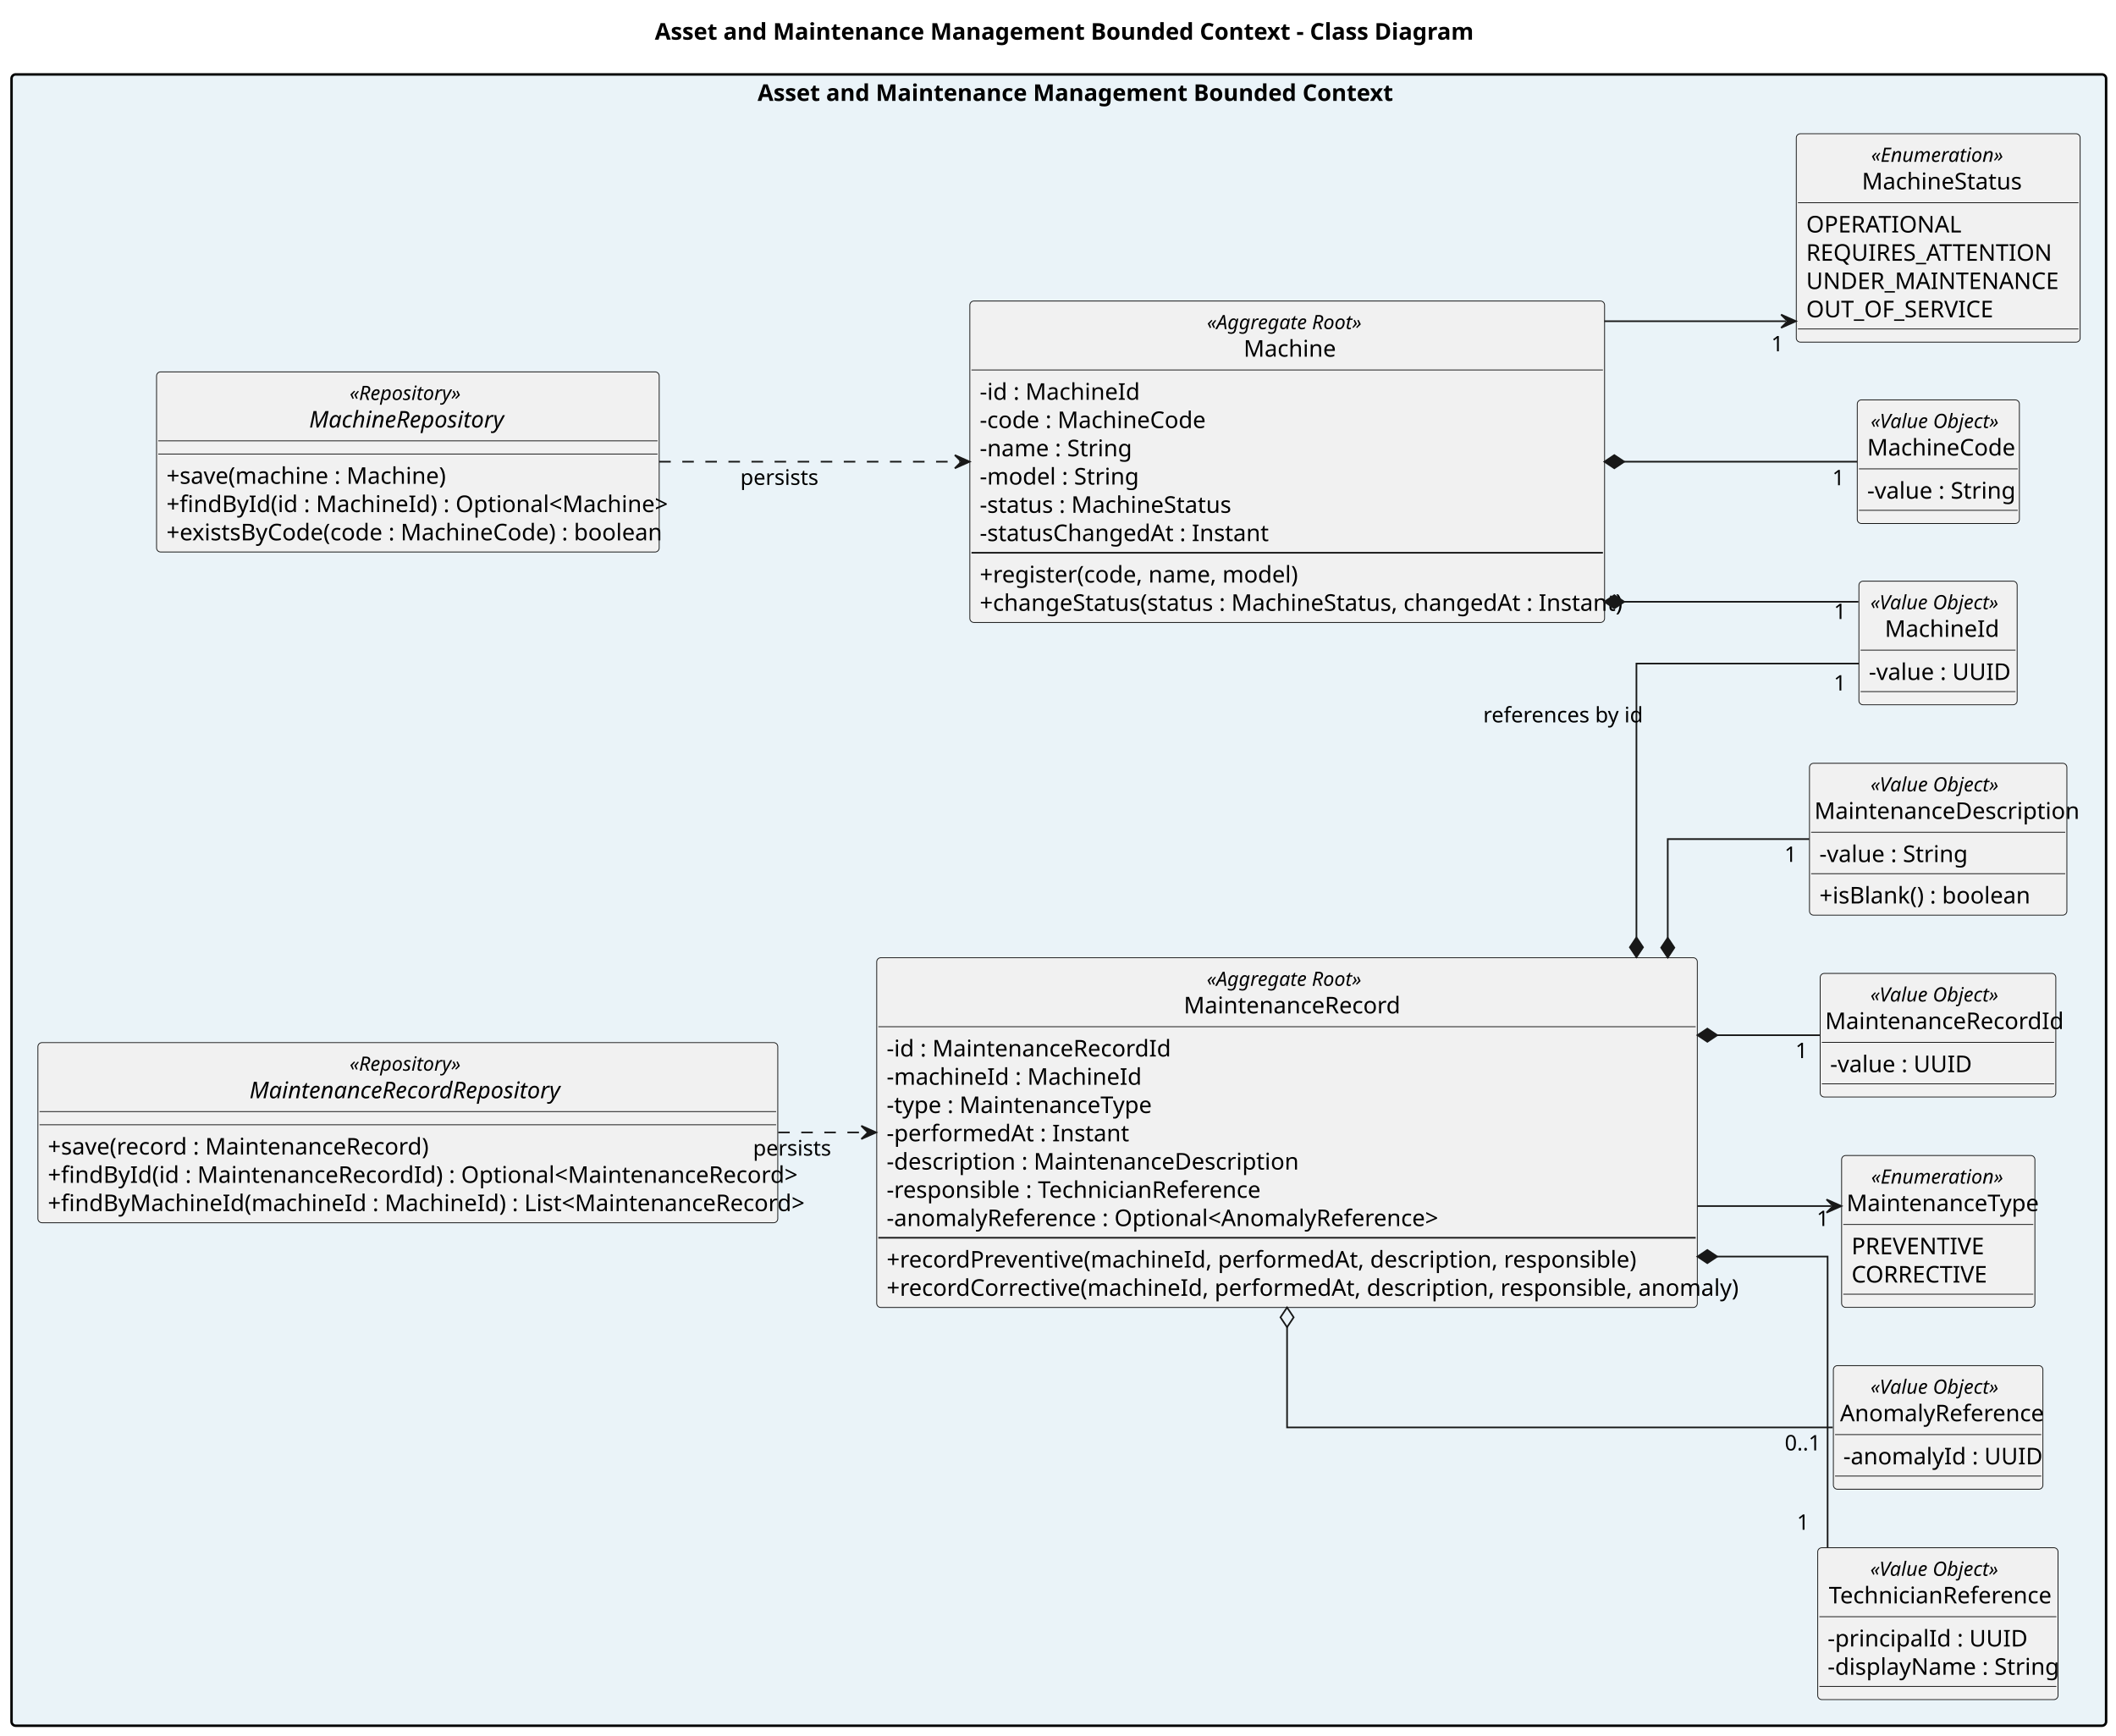
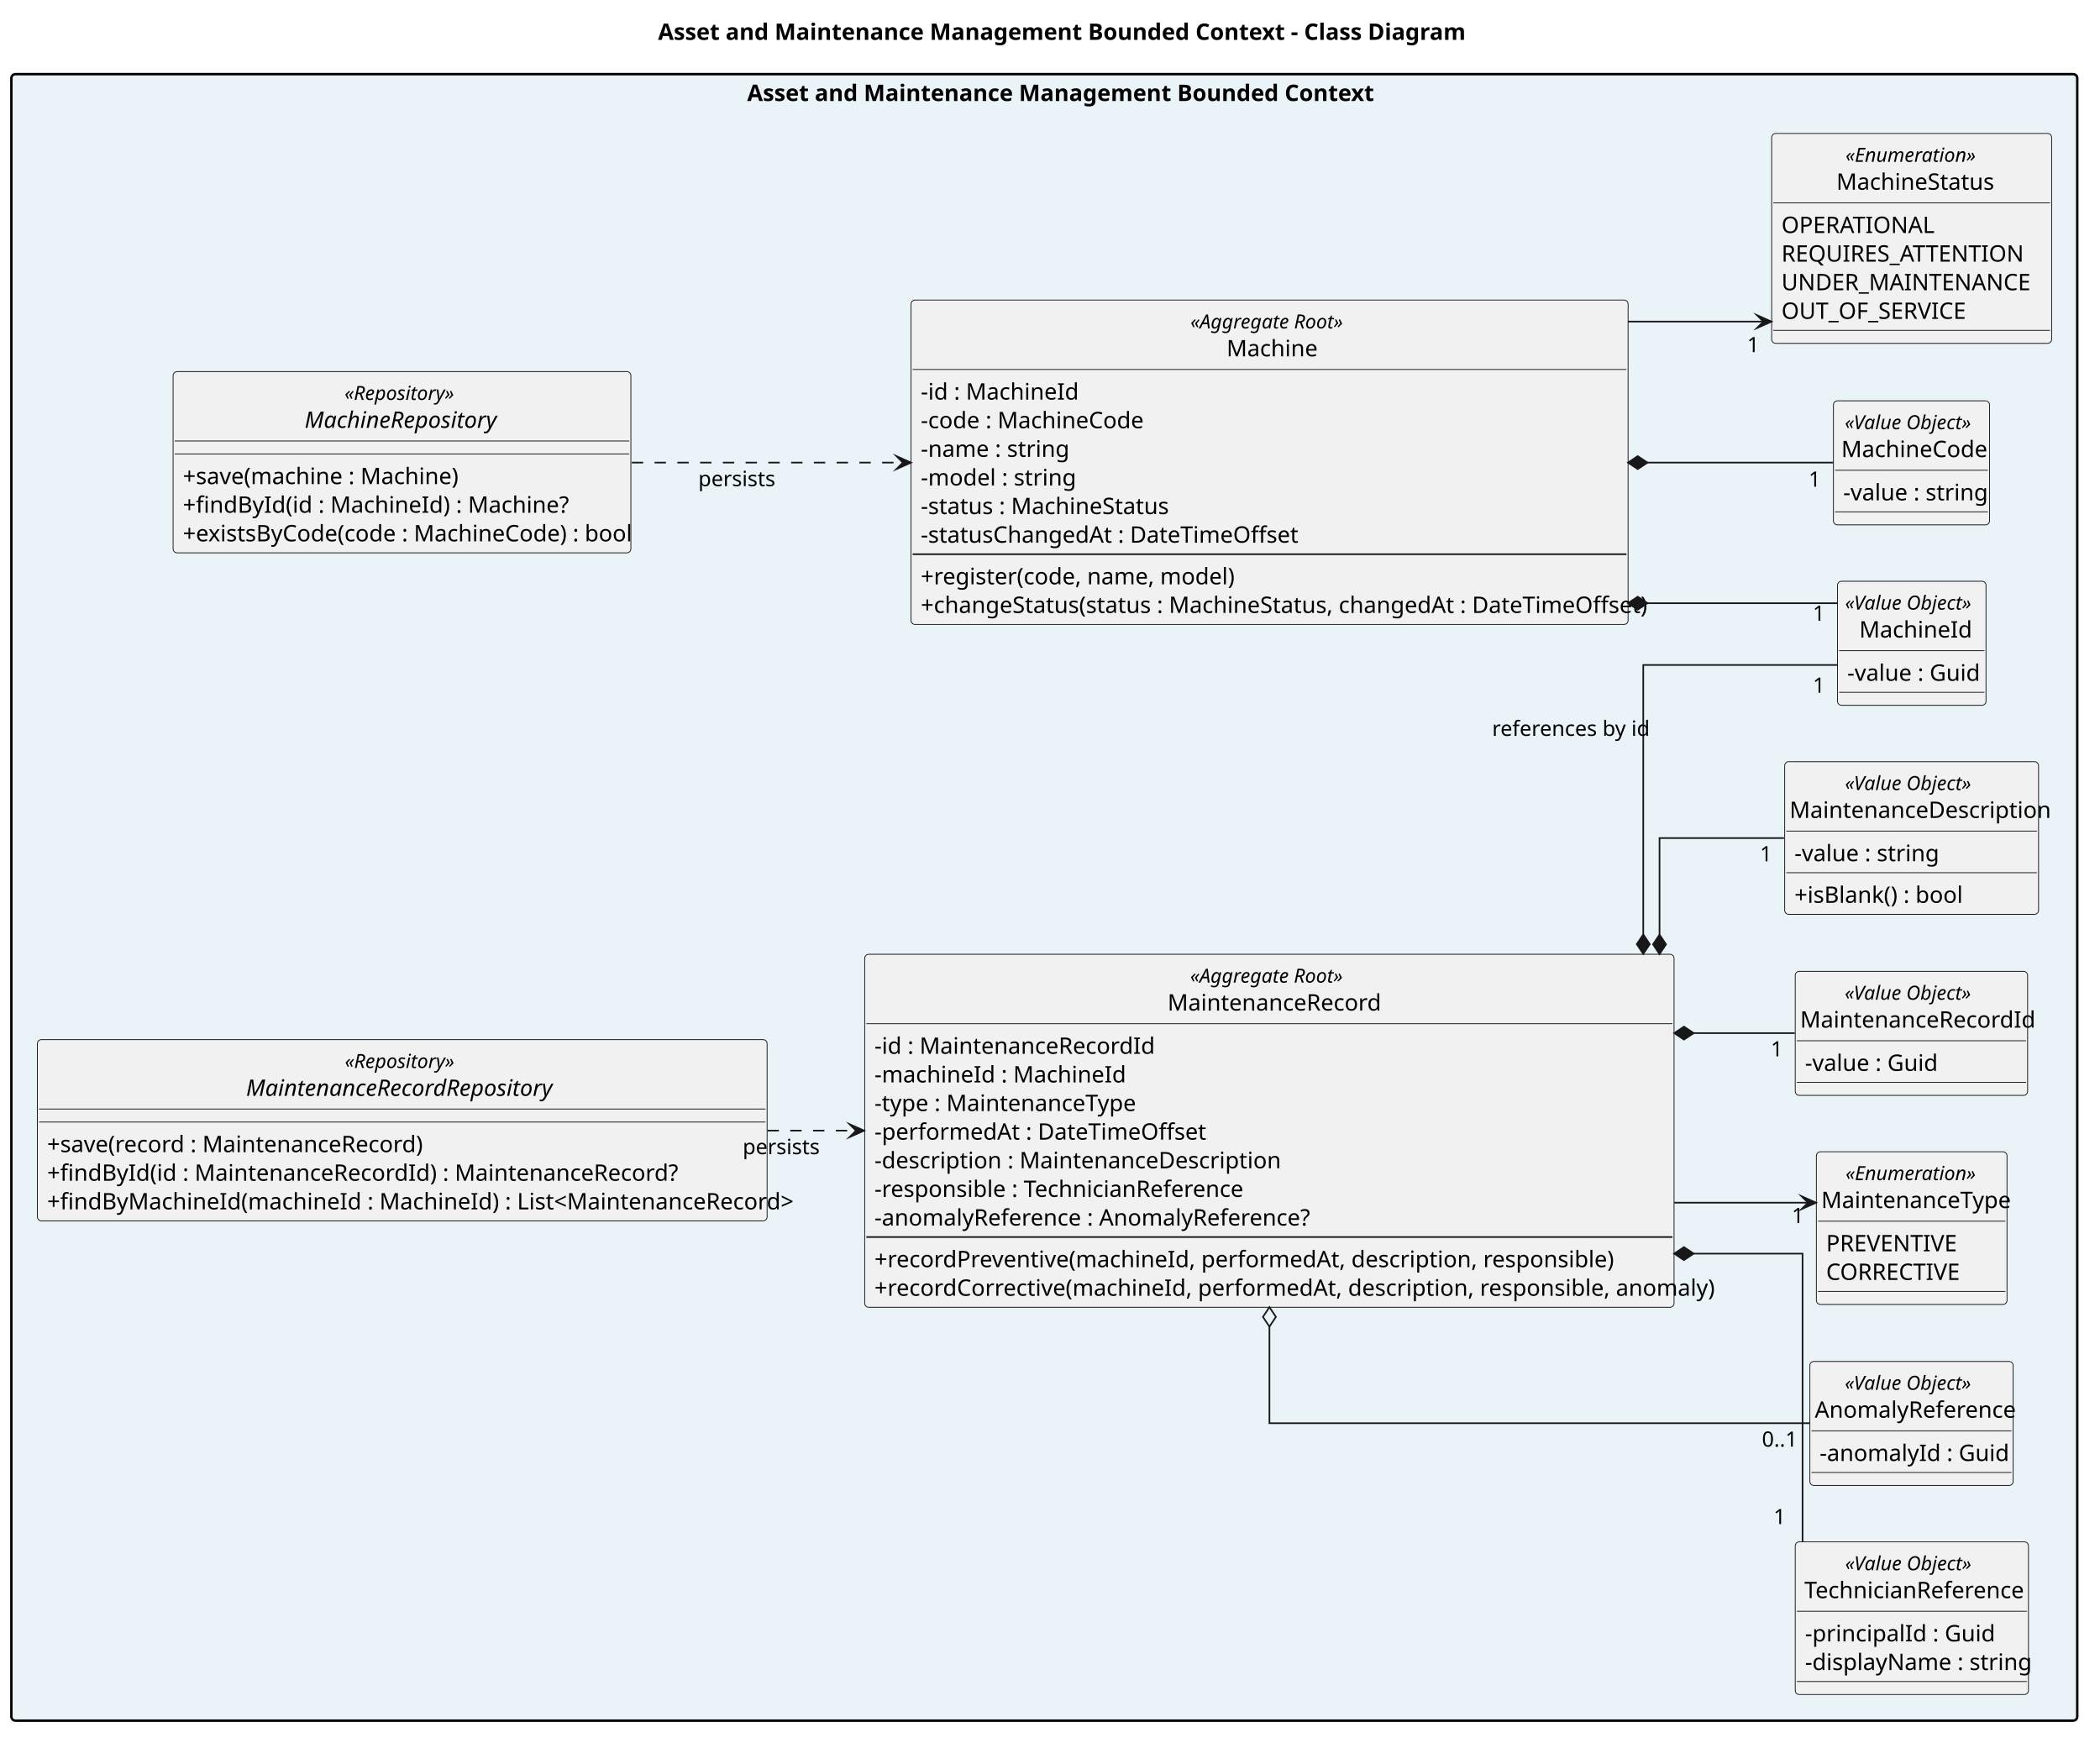
- <svg xmlns="http://www.w3.org/2000/svg" contentStyleType="text/css" data-diagram-type="CLASS" height="1053px" preserveAspectRatio="none" style="width:1284px;height:1053px;background:#FFFFFF;" version="1.1" viewBox="0 0 1284 1053" width="1284px" zoomAndPan="magnify">
+ <svg xmlns="http://www.w3.org/2000/svg" version="1.1" data-diagram-type="CLASS" style="width:1292px;height:1072px;background:#FFFFFF;" width="1292px" height="1072px" viewBox="0 0 1292 1072" zoomAndPan="magnify" preserveAspectRatio="none" contentStyleType="text/css">
  <defs />
-   <g>
+   <g font-family="sans-serif" lengthAdjust="spacing">
    <g class="title" data-source-line="1">
-       <text fill="#000000" font-family="sans-serif" font-size="14" font-weight="bold" lengthAdjust="spacing" textLength="475.316" x="397.342" y="24.075">Asset and Maintenance Management Bounded Context - Class Diagram</text>
+       <text x="404.842" y="24.533" fill="#000" font-size="14" textLength="475.316" font-weight="700">Asset and Maintenance Management Bounded Context - Class Diagram</text>
    </g>
-     <g class="cluster" data-qualified-name="Asset and Maintenance Management Bounded Context" data-source-line="9" id="ent0002">
-       <rect fill="#EAF3F8" height="1002" rx="2.5" ry="2.5" style="stroke:#000000;stroke-width:1.5;" width="1271" x="7" y="45.151" />
-       <text fill="#000000" font-family="sans-serif" font-size="14" font-weight="bold" lengthAdjust="spacing" textLength="365.606" x="459.697" y="61.227">Asset and Maintenance Management Bounded Context</text>
+     <g class="cluster" data-qualified-name="Asset and Maintenance Management Bounded Context" id="ent0001" data-source-line="9">
+       <rect x="7" y="45.609" width="1271" height="1013" fill="#EAF3F8" style="stroke:#000;stroke-width:1.5;" rx="2.5" ry="2.5" />
+       <text x="459.697" y="62.143" fill="#000" font-size="14" textLength="365.606" font-weight="700">Asset and Maintenance Management Bounded Context</text>
    </g>
-     <g class="entity" data-qualified-name="Asset and Maintenance Management Bounded Context.Machine" data-source-line="10" id="ent0003">
-       <rect fill="#F1F1F1" height="195.064" rx="2.5" ry="2.5" style="stroke:#181818;stroke-width:0.5;" width="385.167" x="588.5" y="182.651" />
-       <text fill="#000000" font-family="sans-serif" font-size="12" font-style="italic" lengthAdjust="spacing" textLength="97.406" x="732.38" y="199.716">«Aggregate Root»</text>
-       <text fill="#000000" font-family="sans-serif" font-size="14" lengthAdjust="spacing" textLength="52.917" x="754.625" y="216.428">Machine</text>
-       <line style="stroke:#181818;stroke-width:0.5;" x1="589.5" x2="972.667" y1="224.504" y2="224.504" />
-       <text fill="#000000" font-family="sans-serif" font-size="14" lengthAdjust="spacing" textLength="91.82" x="594.5" y="242.579">-id : MachineId</text>
-       <text fill="#000000" font-family="sans-serif" font-size="14" lengthAdjust="spacing" textLength="133.075" x="594.5" y="259.731">-code : MachineCode</text>
-       <text fill="#000000" font-family="sans-serif" font-size="14" lengthAdjust="spacing" textLength="87.924" x="594.5" y="276.882">-name : String</text>
-       <text fill="#000000" font-family="sans-serif" font-size="14" lengthAdjust="spacing" textLength="91.034" x="594.5" y="294.033">-model : String</text>
-       <text fill="#000000" font-family="sans-serif" font-size="14" lengthAdjust="spacing" textLength="146.289" x="594.5" y="311.185">-status : MachineStatus</text>
-       <text fill="#000000" font-family="sans-serif" font-size="14" lengthAdjust="spacing" textLength="165.765" x="594.5" y="328.336">-statusChangedAt : Instant</text>
-       <line style="stroke:#181818;stroke-width:1;" x1="589.5" x2="972.667" y1="335.412" y2="335.412" />
-       <text fill="#000000" font-family="sans-serif" font-size="14" lengthAdjust="spacing" textLength="183.251" x="594.5" y="353.487">+register(code, name, model)</text>
-       <text fill="#000000" font-family="sans-serif" font-size="14" lengthAdjust="spacing" textLength="373.167" x="594.5" y="370.639">+changeStatus(status : MachineStatus, changedAt : Instant)</text>
+     <g class="entity" data-qualified-name="Asset and Maintenance Management Bounded Context.Machine" id="ent0002" data-source-line="10">
+       <rect x="560.5" y="184.609" width="441.167" height="199.578" fill="#F1F1F1" style="stroke:#181818;stroke-width:0.5;" rx="2.5" ry="2.5" />
+       <text x="732.38" y="202.066" fill="#000" font-size="12" textLength="97.406" font-style="italic">«Aggregate Root»</text>
+       <text x="754.625" y="219.236" fill="#000" font-size="14" textLength="52.917">Machine</text>
+       <line x1="561.5" y1="227.313" x2="1000.667" y2="227.313" style="stroke:#181818;stroke-width:0.5;" />
+       <text x="566.5" y="245.846" fill="#000" font-size="14" textLength="91.82">-id : MachineId</text>
+       <text x="566.5" y="263.455" fill="#000" font-size="14" textLength="133.075">-code : MachineCode</text>
+       <text x="566.5" y="281.064" fill="#000" font-size="14" textLength="85.586">-name : string</text>
+       <text x="566.5" y="298.674" fill="#000" font-size="14" textLength="88.696">-model : string</text>
+       <text x="566.5" y="316.283" fill="#000" font-size="14" textLength="146.289">-status : MachineStatus</text>
+       <text x="566.5" y="333.893" fill="#000" font-size="14" textLength="221.765">-statusChangedAt : DateTimeOffset</text>
+       <line x1="561.5" y1="340.969" x2="1000.667" y2="340.969" style="stroke:#181818;stroke-width:1;" />
+       <text x="566.5" y="359.502" fill="#000" font-size="14" textLength="183.251">+register(code, name, model)</text>
+       <text x="566.5" y="377.111" fill="#000" font-size="14" textLength="429.167">+changeStatus(status : MachineStatus, changedAt : DateTimeOffset)</text>
    </g>
-     <g class="entity" data-qualified-name="Asset and Maintenance Management Bounded Context.MaintenanceRecord" data-source-line="22" id="ent0004">
-       <rect fill="#F1F1F1" height="212.215" rx="2.5" ry="2.5" style="stroke:#181818;stroke-width:0.5;" width="497.94" x="532" y="581.151" />
-       <text fill="#000000" font-family="sans-serif" font-size="12" font-style="italic" lengthAdjust="spacing" textLength="97.406" x="732.267" y="598.216">«Aggregate Root»</text>
-       <text fill="#000000" font-family="sans-serif" font-size="14" lengthAdjust="spacing" textLength="125.296" x="718.322" y="614.928">MaintenanceRecord</text>
-       <line style="stroke:#181818;stroke-width:0.5;" x1="533" x2="1028.939" y1="623.004" y2="623.004" />
-       <text fill="#000000" font-family="sans-serif" font-size="14" lengthAdjust="spacing" textLength="164.199" x="538" y="641.079">-id : MaintenanceRecordId</text>
-       <text fill="#000000" font-family="sans-serif" font-size="14" lengthAdjust="spacing" textLength="145.517" x="538" y="658.231">-machineId : MachineId</text>
-       <text fill="#000000" font-family="sans-serif" font-size="14" lengthAdjust="spacing" textLength="154.082" x="538" y="675.382">-type : MaintenanceType</text>
-       <text fill="#000000" font-family="sans-serif" font-size="14" lengthAdjust="spacing" textLength="135.393" x="538" y="692.533">-performedAt : Instant</text>
-       <text fill="#000000" font-family="sans-serif" font-size="14" lengthAdjust="spacing" textLength="234.227" x="538" y="709.685">-description : MaintenanceDescription</text>
-       <text fill="#000000" font-family="sans-serif" font-size="14" lengthAdjust="spacing" textLength="220.227" x="538" y="726.836">-responsible : TechnicianReference</text>
-       <text fill="#000000" font-family="sans-serif" font-size="14" lengthAdjust="spacing" textLength="321.398" x="538" y="743.987">-anomalyReference : Optional&lt;AnomalyReference&gt;</text>
-       <line style="stroke:#181818;stroke-width:1;" x1="533" x2="1028.939" y1="751.063" y2="751.063" />
-       <text fill="#000000" font-family="sans-serif" font-size="14" lengthAdjust="spacing" textLength="427.595" x="538" y="769.139">+recordPreventive(machineId, performedAt, description, responsible)</text>
-       <text fill="#000000" font-family="sans-serif" font-size="14" lengthAdjust="spacing" textLength="485.94" x="538" y="786.29">+recordCorrective(machineId, performedAt, description, responsible, anomaly)</text>
+     <g class="entity" data-qualified-name="Asset and Maintenance Management Bounded Context.MaintenanceRecord" id="ent0003" data-source-line="22">
+       <rect x="532" y="587.109" width="497.939" height="217.188" fill="#F1F1F1" style="stroke:#181818;stroke-width:0.5;" rx="2.5" ry="2.5" />
+       <text x="732.267" y="604.566" fill="#000" font-size="12" textLength="97.406" font-style="italic">«Aggregate Root»</text>
+       <text x="718.322" y="621.736" fill="#000" font-size="14" textLength="125.296">MaintenanceRecord</text>
+       <line x1="533" y1="629.813" x2="1028.939" y2="629.813" style="stroke:#181818;stroke-width:0.5;" />
+       <text x="538" y="648.346" fill="#000" font-size="14" textLength="164.199">-id : MaintenanceRecordId</text>
+       <text x="538" y="665.955" fill="#000" font-size="14" textLength="145.517">-machineId : MachineId</text>
+       <text x="538" y="683.564" fill="#000" font-size="14" textLength="154.082">-type : MaintenanceType</text>
+       <text x="538" y="701.174" fill="#000" font-size="14" textLength="191.393">-performedAt : DateTimeOffset</text>
+       <text x="538" y="718.783" fill="#000" font-size="14" textLength="234.227">-description : MaintenanceDescription</text>
+       <text x="538" y="736.393" fill="#000" font-size="14" textLength="220.227">-responsible : TechnicianReference</text>
+       <text x="538" y="754.002" fill="#000" font-size="14" textLength="260.688">-anomalyReference : AnomalyReference?</text>
+       <line x1="533" y1="761.078" x2="1028.939" y2="761.078" style="stroke:#181818;stroke-width:1;" />
+       <text x="538" y="779.611" fill="#000" font-size="14" textLength="427.595">+recordPreventive(machineId, performedAt, description, responsible)</text>
+       <text x="538" y="797.221" fill="#000" font-size="14" textLength="485.939">+recordCorrective(machineId, performedAt, description, responsible, anomaly)</text>
    </g>
-     <g class="entity" data-qualified-name="Asset and Maintenance Management Bounded Context.MachineId" data-source-line="35" id="ent0005">
-       <rect fill="#F1F1F1" height="75.004" rx="2.5" ry="2.5" style="stroke:#181818;stroke-width:0.5;" width="96.02" x="1128" y="352.651" />
-       <text fill="#000000" font-family="sans-serif" font-size="12" font-style="italic" lengthAdjust="spacing" textLength="82.055" x="1134.983" y="369.716">«Value Object»</text>
-       <text fill="#000000" font-family="sans-serif" font-size="14" lengthAdjust="spacing" textLength="64.593" x="1143.714" y="386.428">MachineId</text>
-       <line style="stroke:#181818;stroke-width:0.5;" x1="1129" x2="1223.021" y1="394.504" y2="394.504" />
-       <text fill="#000000" font-family="sans-serif" font-size="14" lengthAdjust="spacing" textLength="84.02" x="1134" y="412.579">-value : UUID</text>
-       <line style="stroke:#181818;stroke-width:0.5;" x1="1129" x2="1223.021" y1="419.655" y2="419.655" />
+     <g class="entity" data-qualified-name="Asset and Maintenance Management Bounded Context.MachineId" id="ent0004" data-source-line="35">
+       <rect x="1130.5" y="357.609" width="91.372" height="76.313" fill="#F1F1F1" style="stroke:#181818;stroke-width:0.5;" rx="2.5" ry="2.5" />
+       <text x="1135.159" y="375.066" fill="#000" font-size="12" textLength="82.055" font-style="italic">«Value Object»</text>
+       <text x="1143.89" y="392.236" fill="#000" font-size="14" textLength="64.593">MachineId</text>
+       <line x1="1131.5" y1="400.313" x2="1220.872" y2="400.313" style="stroke:#181818;stroke-width:0.5;" />
+       <text x="1136.5" y="418.846" fill="#000" font-size="14" textLength="79.372">-value : Guid</text>
+       <line x1="1131.5" y1="425.922" x2="1220.872" y2="425.922" style="stroke:#181818;stroke-width:0.5;" />
    </g>
-     <g class="entity" data-qualified-name="Asset and Maintenance Management Bounded Context.MaintenanceRecordId" data-source-line="38" id="ent0006">
-       <rect fill="#F1F1F1" height="75.004" rx="2.5" ry="2.5" style="stroke:#181818;stroke-width:0.5;" width="142.972" x="1104.5" y="590.651" />
-       <text fill="#000000" font-family="sans-serif" font-size="12" font-style="italic" lengthAdjust="spacing" textLength="82.055" x="1134.958" y="607.716">«Value Object»</text>
-       <text fill="#000000" font-family="sans-serif" font-size="14" lengthAdjust="spacing" textLength="136.972" x="1107.5" y="624.428">MaintenanceRecordId</text>
-       <line style="stroke:#181818;stroke-width:0.5;" x1="1105.5" x2="1246.472" y1="632.504" y2="632.504" />
-       <text fill="#000000" font-family="sans-serif" font-size="14" lengthAdjust="spacing" textLength="84.02" x="1110.5" y="650.579">-value : UUID</text>
-       <line style="stroke:#181818;stroke-width:0.5;" x1="1105.5" x2="1246.472" y1="657.655" y2="657.655" />
+     <g class="entity" data-qualified-name="Asset and Maintenance Management Bounded Context.MaintenanceRecordId" id="ent0005" data-source-line="38">
+       <rect x="1104.5" y="597.609" width="142.972" height="76.313" fill="#F1F1F1" style="stroke:#181818;stroke-width:0.5;" rx="2.5" ry="2.5" />
+       <text x="1134.958" y="615.066" fill="#000" font-size="12" textLength="82.055" font-style="italic">«Value Object»</text>
+       <text x="1107.5" y="632.236" fill="#000" font-size="14" textLength="136.972">MaintenanceRecordId</text>
+       <line x1="1105.5" y1="640.313" x2="1246.472" y2="640.313" style="stroke:#181818;stroke-width:0.5;" />
+       <text x="1110.5" y="658.846" fill="#000" font-size="14" textLength="79.372">-value : Guid</text>
+       <line x1="1105.5" y1="665.922" x2="1246.472" y2="665.922" style="stroke:#181818;stroke-width:0.5;" />
    </g>
-     <g class="entity" data-qualified-name="Asset and Maintenance Management Bounded Context.MachineCode" data-source-line="41" id="ent0007">
-       <rect fill="#F1F1F1" height="75.004" rx="2.5" ry="2.5" style="stroke:#181818;stroke-width:0.5;" width="98.372" x="1127" y="242.651" />
-       <text fill="#000000" font-family="sans-serif" font-size="12" font-style="italic" lengthAdjust="spacing" textLength="82.055" x="1135.159" y="259.716">«Value Object»</text>
-       <text fill="#000000" font-family="sans-serif" font-size="14" lengthAdjust="spacing" textLength="86.386" x="1132.993" y="276.428">MachineCode</text>
-       <line style="stroke:#181818;stroke-width:0.5;" x1="1128" x2="1224.372" y1="284.504" y2="284.504" />
-       <text fill="#000000" font-family="sans-serif" font-size="14" lengthAdjust="spacing" textLength="86.372" x="1133" y="302.579">-value : String</text>
-       <line style="stroke:#181818;stroke-width:0.5;" x1="1128" x2="1224.372" y1="309.655" y2="309.655" />
+     <g class="entity" data-qualified-name="Asset and Maintenance Management Bounded Context.MachineCode" id="ent0006" data-source-line="41">
+       <rect x="1128" y="246.609" width="96.034" height="76.313" fill="#F1F1F1" style="stroke:#181818;stroke-width:0.5;" rx="2.5" ry="2.5" />
+       <text x="1134.99" y="264.066" fill="#000" font-size="12" textLength="82.055" font-style="italic">«Value Object»</text>
+       <text x="1132.824" y="281.236" fill="#000" font-size="14" textLength="86.386">MachineCode</text>
+       <line x1="1129" y1="289.313" x2="1223.034" y2="289.313" style="stroke:#181818;stroke-width:0.5;" />
+       <text x="1134" y="307.846" fill="#000" font-size="14" textLength="84.034">-value : string</text>
+       <line x1="1129" y1="314.922" x2="1223.034" y2="314.922" style="stroke:#181818;stroke-width:0.5;" />
    </g>
-     <g class="entity" data-qualified-name="Asset and Maintenance Management Bounded Context.MaintenanceDescription" data-source-line="44" id="ent0008">
-       <rect fill="#F1F1F1" height="92.155" rx="2.5" ry="2.5" style="stroke:#181818;stroke-width:0.5;" width="156.192" x="1098" y="463.151" />
-       <text fill="#000000" font-family="sans-serif" font-size="12" font-style="italic" lengthAdjust="spacing" textLength="82.055" x="1135.069" y="480.216">«Value Object»</text>
-       <text fill="#000000" font-family="sans-serif" font-size="14" lengthAdjust="spacing" textLength="150.192" x="1101" y="496.928">MaintenanceDescription</text>
-       <line style="stroke:#181818;stroke-width:0.5;" x1="1099" x2="1253.192" y1="505.004" y2="505.004" />
-       <text fill="#000000" font-family="sans-serif" font-size="14" lengthAdjust="spacing" textLength="86.372" x="1104" y="523.079">-value : String</text>
-       <line style="stroke:#181818;stroke-width:0.5;" x1="1099" x2="1253.192" y1="530.155" y2="530.155" />
-       <text fill="#000000" font-family="sans-serif" font-size="14" lengthAdjust="spacing" textLength="124.127" x="1104" y="548.231">+isBlank() : boolean</text>
+     <g class="entity" data-qualified-name="Asset and Maintenance Management Bounded Context.MaintenanceDescription" id="ent0007" data-source-line="44">
+       <rect x="1098" y="468.609" width="156.192" height="93.922" fill="#F1F1F1" style="stroke:#181818;stroke-width:0.5;" rx="2.5" ry="2.5" />
+       <text x="1135.069" y="486.066" fill="#000" font-size="12" textLength="82.055" font-style="italic">«Value Object»</text>
+       <text x="1101" y="503.236" fill="#000" font-size="14" textLength="150.192">MaintenanceDescription</text>
+       <line x1="1099" y1="511.313" x2="1253.192" y2="511.313" style="stroke:#181818;stroke-width:0.5;" />
+       <text x="1104" y="529.846" fill="#000" font-size="14" textLength="84.034">-value : string</text>
+       <line x1="1099" y1="536.922" x2="1253.192" y2="536.922" style="stroke:#181818;stroke-width:0.5;" />
+       <text x="1104" y="555.455" fill="#000" font-size="14" textLength="100.769">+isBlank() : bool</text>
    </g>
-     <g class="entity" data-qualified-name="Asset and Maintenance Management Bounded Context.TechnicianReference" data-source-line="48" id="ent0009">
-       <rect fill="#F1F1F1" height="92.155" rx="2.5" ry="2.5" style="stroke:#181818;stroke-width:0.5;" width="145.827" x="1103" y="939.151" />
-       <text fill="#000000" font-family="sans-serif" font-size="12" font-style="italic" lengthAdjust="spacing" textLength="82.055" x="1134.886" y="956.216">«Value Object»</text>
-       <text fill="#000000" font-family="sans-serif" font-size="14" lengthAdjust="spacing" textLength="132.296" x="1109.766" y="972.928">TechnicianReference</text>
-       <line style="stroke:#181818;stroke-width:0.5;" x1="1104" x2="1247.827" y1="981.004" y2="981.004" />
-       <text fill="#000000" font-family="sans-serif" font-size="14" lengthAdjust="spacing" textLength="114.365" x="1109" y="999.079">-principalId : UUID</text>
-       <text fill="#000000" font-family="sans-serif" font-size="14" lengthAdjust="spacing" textLength="133.827" x="1109" y="1016.231">-displayName : String</text>
-       <line style="stroke:#181818;stroke-width:0.5;" x1="1104" x2="1247.827" y1="1023.307" y2="1023.307" />
+     <g class="entity" data-qualified-name="Asset and Maintenance Management Bounded Context.TechnicianReference" id="ent0008" data-source-line="48">
+       <rect x="1104.5" y="948.609" width="143.489" height="93.922" fill="#F1F1F1" style="stroke:#181818;stroke-width:0.5;" rx="2.5" ry="2.5" />
+       <text x="1135.217" y="966.066" fill="#000" font-size="12" textLength="82.055" font-style="italic">«Value Object»</text>
+       <text x="1110.097" y="983.236" fill="#000" font-size="14" textLength="132.296">TechnicianReference</text>
+       <line x1="1105.5" y1="991.313" x2="1246.989" y2="991.313" style="stroke:#181818;stroke-width:0.5;" />
+       <text x="1110.5" y="1009.846" fill="#000" font-size="14" textLength="109.717">-principalId : Guid</text>
+       <text x="1110.5" y="1027.455" fill="#000" font-size="14" textLength="131.489">-displayName : string</text>
+       <line x1="1105.5" y1="1034.531" x2="1246.989" y2="1034.531" style="stroke:#181818;stroke-width:0.5;" />
    </g>
-     <g class="entity" data-qualified-name="Asset and Maintenance Management Bounded Context.AnomalyReference" data-source-line="52" id="ent0010">
-       <rect fill="#F1F1F1" height="75.004" rx="2.5" ry="2.5" style="stroke:#181818;stroke-width:0.5;" width="127.144" x="1112.5" y="828.651" />
-       <text fill="#000000" font-family="sans-serif" font-size="12" font-style="italic" lengthAdjust="spacing" textLength="82.055" x="1135.045" y="845.716">«Value Object»</text>
-       <text fill="#000000" font-family="sans-serif" font-size="14" lengthAdjust="spacing" textLength="119.061" x="1116.542" y="862.428">AnomalyReference</text>
-       <line style="stroke:#181818;stroke-width:0.5;" x1="1113.5" x2="1238.645" y1="870.504" y2="870.504" />
-       <text fill="#000000" font-family="sans-serif" font-size="14" lengthAdjust="spacing" textLength="115.144" x="1118.5" y="888.579">-anomalyId : UUID</text>
-       <line style="stroke:#181818;stroke-width:0.5;" x1="1113.5" x2="1238.645" y1="895.655" y2="895.655" />
+     <g class="entity" data-qualified-name="Asset and Maintenance Management Bounded Context.AnomalyReference" id="ent0009" data-source-line="52">
+       <rect x="1113.5" y="837.609" width="125.062" height="76.313" fill="#F1F1F1" style="stroke:#181818;stroke-width:0.5;" rx="2.5" ry="2.5" />
+       <text x="1135.003" y="855.066" fill="#000" font-size="12" textLength="82.055" font-style="italic">«Value Object»</text>
+       <text x="1116.5" y="872.236" fill="#000" font-size="14" textLength="119.062">AnomalyReference</text>
+       <line x1="1114.5" y1="880.313" x2="1237.562" y2="880.313" style="stroke:#181818;stroke-width:0.5;" />
+       <text x="1119.5" y="898.846" fill="#000" font-size="14" textLength="110.496">-anomalyId : Guid</text>
+       <line x1="1114.5" y1="905.922" x2="1237.562" y2="905.922" style="stroke:#181818;stroke-width:0.5;" />
    </g>
-     <g class="entity" data-qualified-name="Asset and Maintenance Management Bounded Context.MachineStatus" data-source-line="56" id="ent0011">
-       <rect fill="#F1F1F1" height="126.458" rx="2.5" ry="2.5" style="stroke:#181818;stroke-width:0.5;" width="172.241" x="1090" y="81.151" />
-       <text fill="#000000" font-family="sans-serif" font-size="12" font-style="italic" lengthAdjust="spacing" textLength="81.387" x="1135.427" y="98.216">«Enumeration»</text>
-       <text fill="#000000" font-family="sans-serif" font-size="14" lengthAdjust="spacing" textLength="92.606" x="1129.817" y="114.928">MachineStatus</text>
-       <line style="stroke:#181818;stroke-width:0.5;" x1="1091" x2="1261.241" y1="123.004" y2="123.004" />
-       <text fill="#000000" font-family="sans-serif" font-size="14" lengthAdjust="spacing" textLength="99.579" x="1096" y="141.079">OPERATIONAL</text>
-       <text fill="#000000" font-family="sans-serif" font-size="14" lengthAdjust="spacing" textLength="160.241" x="1096" y="158.231">REQUIRES_ATTENTION</text>
-       <text fill="#000000" font-family="sans-serif" font-size="14" lengthAdjust="spacing" textLength="159.462" x="1096" y="175.382">UNDER_MAINTENANCE</text>
-       <text fill="#000000" font-family="sans-serif" font-size="14" lengthAdjust="spacing" textLength="126.027" x="1096" y="192.533">OUT_OF_SERVICE</text>
-       <line style="stroke:#181818;stroke-width:0.5;" x1="1091" x2="1261.241" y1="199.609" y2="199.609" />
+     <g class="entity" data-qualified-name="Asset and Maintenance Management Bounded Context.MachineStatus" id="ent0010" data-source-line="56">
+       <rect x="1090" y="82.109" width="172.241" height="129.141" fill="#F1F1F1" style="stroke:#181818;stroke-width:0.5;" rx="2.5" ry="2.5" />
+       <text x="1135.427" y="99.566" fill="#000" font-size="12" textLength="81.387" font-style="italic">«Enumeration»</text>
+       <text x="1129.817" y="116.736" fill="#000" font-size="14" textLength="92.606">MachineStatus</text>
+       <line x1="1091" y1="124.813" x2="1261.241" y2="124.813" style="stroke:#181818;stroke-width:0.5;" />
+       <text x="1096" y="143.346" fill="#000" font-size="14" textLength="99.579">OPERATIONAL</text>
+       <text x="1096" y="160.955" fill="#000" font-size="14" textLength="160.241">REQUIRES_ATTENTION</text>
+       <text x="1096" y="178.564" fill="#000" font-size="14" textLength="159.462">UNDER_MAINTENANCE</text>
+       <text x="1096" y="196.174" fill="#000" font-size="14" textLength="126.027">OUT_OF_SERVICE</text>
+       <line x1="1091" y1="203.25" x2="1261.241" y2="203.25" style="stroke:#181818;stroke-width:0.5;" />
    </g>
-     <g class="entity" data-qualified-name="Asset and Maintenance Management Bounded Context.MaintenanceType" data-source-line="62" id="ent0012">
-       <rect fill="#F1F1F1" height="92.155" rx="2.5" ry="2.5" style="stroke:#181818;stroke-width:0.5;" width="117.289" x="1117.5" y="701.151" />
-       <text fill="#000000" font-family="sans-serif" font-size="12" font-style="italic" lengthAdjust="spacing" textLength="81.387" x="1135.451" y="718.216">«Enumeration»</text>
-       <text fill="#000000" font-family="sans-serif" font-size="14" lengthAdjust="spacing" textLength="111.289" x="1120.5" y="734.928">MaintenanceType</text>
-       <line style="stroke:#181818;stroke-width:0.5;" x1="1118.5" x2="1233.789" y1="743.004" y2="743.004" />
-       <text fill="#000000" font-family="sans-serif" font-size="14" lengthAdjust="spacing" textLength="88.689" x="1123.5" y="761.079">PREVENTIVE</text>
-       <text fill="#000000" font-family="sans-serif" font-size="14" lengthAdjust="spacing" textLength="91.786" x="1123.5" y="778.231">CORRECTIVE</text>
-       <line style="stroke:#181818;stroke-width:0.5;" x1="1118.5" x2="1233.789" y1="785.307" y2="785.307" />
+     <g class="entity" data-qualified-name="Asset and Maintenance Management Bounded Context.MaintenanceType" id="ent0011" data-source-line="62">
+       <rect x="1117.5" y="708.609" width="117.289" height="93.922" fill="#F1F1F1" style="stroke:#181818;stroke-width:0.5;" rx="2.5" ry="2.5" />
+       <text x="1135.451" y="726.066" fill="#000" font-size="12" textLength="81.387" font-style="italic">«Enumeration»</text>
+       <text x="1120.5" y="743.236" fill="#000" font-size="14" textLength="111.289">MaintenanceType</text>
+       <line x1="1118.5" y1="751.313" x2="1233.789" y2="751.313" style="stroke:#181818;stroke-width:0.5;" />
+       <text x="1123.5" y="769.846" fill="#000" font-size="14" textLength="88.689">PREVENTIVE</text>
+       <text x="1123.5" y="787.455" fill="#000" font-size="14" textLength="91.786">CORRECTIVE</text>
+       <line x1="1118.5" y1="794.531" x2="1233.789" y2="794.531" style="stroke:#181818;stroke-width:0.5;" />
    </g>
-     <g class="entity" data-qualified-name="Asset and Maintenance Management Bounded Context.MachineRepository" data-source-line="67" id="ent0013">
-       <rect fill="#F1F1F1" height="109.307" rx="2.5" ry="2.5" style="stroke:#181818;stroke-width:0.5;" width="305.002" x="95" y="225.651" />
-       <text fill="#000000" font-family="sans-serif" font-size="12" font-style="italic" lengthAdjust="spacing" textLength="70.705" x="212.148" y="242.716">«Repository»</text>
-       <text fill="#000000" font-family="sans-serif" font-size="14" font-style="italic" lengthAdjust="spacing" textLength="119.834" x="187.584" y="259.428">MachineRepository</text>
-       <line style="stroke:#181818;stroke-width:0.5;" x1="96" x2="399.002" y1="267.504" y2="267.504" />
-       <line style="stroke:#181818;stroke-width:0.5;" x1="96" x2="399.002" y1="275.504" y2="275.504" />
-       <text fill="#000000" font-family="sans-serif" font-size="14" lengthAdjust="spacing" textLength="164.575" x="101" y="293.579">+save(machine : Machine)</text>
-       <text fill="#000000" font-family="sans-serif" font-size="14" lengthAdjust="spacing" textLength="288.326" x="101" y="310.731">+findById(id : MachineId) : Optional&lt;Machine&gt;</text>
-       <text fill="#000000" font-family="sans-serif" font-size="14" lengthAdjust="spacing" textLength="293.002" x="101" y="327.882">+existsByCode(code : MachineCode) : boolean</text>
+     <g class="entity" data-qualified-name="Asset and Maintenance Management Bounded Context.MachineRepository" id="ent0012" data-source-line="67">
+       <rect x="106.5" y="228.609" width="281.644" height="111.531" fill="#F1F1F1" style="stroke:#181818;stroke-width:0.5;" rx="2.5" ry="2.5" />
+       <text x="211.969" y="246.066" fill="#000" font-size="12" textLength="70.705" font-style="italic">«Repository»</text>
+       <text x="187.405" y="263.236" fill="#000" font-size="14" textLength="119.834" font-style="italic">MachineRepository</text>
+       <line x1="107.5" y1="271.313" x2="387.144" y2="271.313" style="stroke:#181818;stroke-width:0.5;" />
+       <line x1="107.5" y1="279.313" x2="387.144" y2="279.313" style="stroke:#181818;stroke-width:0.5;" />
+       <text x="112.5" y="297.846" fill="#000" font-size="14" textLength="164.575">+save(machine : Machine)</text>
+       <text x="112.5" y="315.455" fill="#000" font-size="14" textLength="227.616">+findById(id : MachineId) : Machine?</text>
+       <text x="112.5" y="333.064" fill="#000" font-size="14" textLength="269.644">+existsByCode(code : MachineCode) : bool</text>
    </g>
-     <g class="entity" data-qualified-name="Asset and Maintenance Management Bounded Context.MaintenanceRecordRepository" data-source-line="72" id="ent0014">
-       <rect fill="#F1F1F1" height="109.307" rx="2.5" ry="2.5" style="stroke:#181818;stroke-width:0.5;" width="448.96" x="23" y="632.651" />
-       <text fill="#000000" font-family="sans-serif" font-size="12" font-style="italic" lengthAdjust="spacing" textLength="70.705" x="212.127" y="649.716">«Repository»</text>
-       <text fill="#000000" font-family="sans-serif" font-size="14" font-style="italic" lengthAdjust="spacing" textLength="192.213" x="151.374" y="666.428">MaintenanceRecordRepository</text>
-       <line style="stroke:#181818;stroke-width:0.5;" x1="24" x2="470.96" y1="674.504" y2="674.504" />
-       <line style="stroke:#181818;stroke-width:0.5;" x1="24" x2="470.96" y1="682.504" y2="682.504" />
-       <text fill="#000000" font-family="sans-serif" font-size="14" lengthAdjust="spacing" textLength="223.72" x="29" y="700.579">+save(record : MaintenanceRecord)</text>
-       <text fill="#000000" font-family="sans-serif" font-size="14" lengthAdjust="spacing" textLength="433.084" x="29" y="717.731">+findById(id : MaintenanceRecordId) : Optional&lt;MaintenanceRecord&gt;</text>
-       <text fill="#000000" font-family="sans-serif" font-size="14" lengthAdjust="spacing" textLength="436.96" x="29" y="734.882">+findByMachineId(machineId : MachineId) : List&lt;MaintenanceRecord&gt;</text>
+     <g class="entity" data-qualified-name="Asset and Maintenance Management Bounded Context.MaintenanceRecordRepository" id="ent0013" data-source-line="72">
+       <rect x="23" y="639.609" width="448.96" height="111.531" fill="#F1F1F1" style="stroke:#181818;stroke-width:0.5;" rx="2.5" ry="2.5" />
+       <text x="212.127" y="657.066" fill="#000" font-size="12" textLength="70.705" font-style="italic">«Repository»</text>
+       <text x="151.374" y="674.236" fill="#000" font-size="14" textLength="192.213" font-style="italic">MaintenanceRecordRepository</text>
+       <line x1="24" y1="682.313" x2="470.96" y2="682.313" style="stroke:#181818;stroke-width:0.5;" />
+       <line x1="24" y1="690.313" x2="470.96" y2="690.313" style="stroke:#181818;stroke-width:0.5;" />
+       <text x="29" y="708.846" fill="#000" font-size="14" textLength="223.72">+save(record : MaintenanceRecord)</text>
+       <text x="29" y="726.455" fill="#000" font-size="14" textLength="372.374">+findById(id : MaintenanceRecordId) : MaintenanceRecord?</text>
+       <text x="29" y="744.064" fill="#000" font-size="14" textLength="436.96">+findByMachineId(machineId : MachineId) : List&lt;MaintenanceRecord&gt;</text>
    </g>
-     <g class="link" data-entity-1="ent0003" data-entity-2="ent0005" data-link-type="composition" data-source-line="79" id="lnk15">
-       <path codeLine="79" d="M985.58,365.151 C1042.82,365.151 1088.61,365.151 1127.7,365.151" fill="none" id="Machine-backto-MachineId" style="stroke:#181818;stroke-width:1;" />
-       <polygon fill="#181818" points="973.58,365.151,979.58,369.151,985.58,365.151,979.58,361.151,973.58,365.151" style="stroke:#181818;stroke-width:1;" />
-       <text fill="#000000" font-family="sans-serif" font-size="13" lengthAdjust="spacing" textLength="7.23" x="1112.784" y="375.612">1</text>
+     <g class="link" data-entity-1="ent0002" data-entity-2="ent0004" id="lnk14" data-source-line="79" data-link-type="composition">
+       <path d="M1013.6,371.109 C1062.55,371.109 1097.58,371.109 1130.44,371.109" style="stroke:#181818;stroke-width:1;" fill="none" id="Machine-backto-MachineId" codeLine="79" />
+       <polygon points="1001.6,371.109,1007.6,375.109,1013.6,371.109,1007.6,367.109,1001.6,371.109" fill="#181818" style="stroke:#181818;stroke-width:1;stroke-linejoin:miter;stroke-miterlimit:10;" />
+       <text x="1115.303" y="381.875" fill="#000" font-size="13">1</text>
    </g>
-     <g class="link" data-entity-1="ent0003" data-entity-2="ent0007" data-link-type="composition" data-source-line="80" id="lnk16">
-       <path codeLine="80" d="M985.58,280.151 C1042.43,280.151 1087.82,280.151 1126.9,280.151" fill="none" id="Machine-backto-MachineCode" style="stroke:#181818;stroke-width:1;" />
-       <polygon fill="#181818" points="973.58,280.151,979.58,284.151,985.58,280.151,979.58,276.151,973.58,280.151" style="stroke:#181818;stroke-width:1;" />
-       <text fill="#000000" font-family="sans-serif" font-size="13" lengthAdjust="spacing" textLength="7.23" x="1111.835" y="294.44">1</text>
+     <g class="link" data-entity-1="ent0002" data-entity-2="ent0006" id="lnk15" data-source-line="80" data-link-type="composition">
+       <path d="M1013.6,284.609 C1061.31,284.609 1095.2,284.609 1127.92,284.609" style="stroke:#181818;stroke-width:1;" fill="none" id="Machine-backto-MachineCode" codeLine="80" />
+       <polygon points="1001.6,284.609,1007.6,288.609,1013.6,284.609,1007.6,280.609,1001.6,284.609" fill="#181818" style="stroke:#181818;stroke-width:1;stroke-linejoin:miter;stroke-miterlimit:10;" />
+       <text x="1112.715" y="299.383" fill="#000" font-size="13">1</text>
    </g>
-     <g class="link" data-entity-1="ent0003" data-entity-2="ent0011" data-link-type="dependency" data-source-line="81" id="lnk17">
-       <path codeLine="81" d="M973.58,194.901 C1014.35,194.901 1049.41,194.901 1083.78,194.901" fill="none" id="Machine-to-MachineStatus" style="stroke:#181818;stroke-width:1;" />
-       <polygon fill="#181818" points="1089.78,194.901,1080.78,190.901,1084.78,194.901,1080.78,198.901,1089.78,194.901" style="stroke:#181818;stroke-width:1;" />
-       <text fill="#000000" font-family="sans-serif" font-size="13" lengthAdjust="spacing" textLength="7.23" x="1074.789" y="213.18">1</text>
+     <g class="link" data-entity-1="ent0002" data-entity-2="ent0010" id="lnk16" data-source-line="81" data-link-type="dependency">
+       <path d="M1001.6,197.859 C1032.88,197.859 1058.37,197.859 1084.89,197.859" style="stroke:#181818;stroke-width:1;" fill="none" id="Machine-to-MachineStatus" codeLine="81" />
+       <polygon points="1089.89,197.859,1080.89,193.859,1084.89,197.859,1080.89,201.859,1089.89,197.859" fill="#181818" style="stroke:#181818;stroke-width:1;stroke-linejoin:miter;stroke-miterlimit:10;" />
+       <text x="1074.909" y="216.641" fill="#000" font-size="13">1</text>
    </g>
-     <g class="link" data-entity-1="ent0004" data-entity-2="ent0006" data-link-type="composition" data-source-line="82" id="lnk18">
-       <path codeLine="82" d="M1042.04,628.151 C1068.84,628.151 1082.29,628.151 1104.2,628.151" fill="none" id="MaintenanceRecord-backto-MaintenanceRecordId" style="stroke:#181818;stroke-width:1;" />
-       <polygon fill="#181818" points="1030.04,628.151,1036.04,632.151,1042.04,628.151,1036.04,624.151,1030.04,628.151" style="stroke:#181818;stroke-width:1;" />
-       <text fill="#000000" font-family="sans-serif" font-size="13" lengthAdjust="spacing" textLength="7.23" x="1089.448" y="642.042">1</text>
+     <g class="link" data-entity-1="ent0003" data-entity-2="ent0005" id="lnk17" data-source-line="82" data-link-type="composition">
+       <path d="M1042.04,635.609 C1068.84,635.609 1082.29,635.609 1104.2,635.609" style="stroke:#181818;stroke-width:1;" fill="none" id="MaintenanceRecord-backto-MaintenanceRecordId" codeLine="82" />
+       <polygon points="1030.04,635.609,1036.04,639.609,1042.04,635.609,1036.04,631.609,1030.04,635.609" fill="#181818" style="stroke:#181818;stroke-width:1;stroke-linejoin:miter;stroke-miterlimit:10;" />
+       <text x="1089.448" y="649.932" fill="#000" font-size="13">1</text>
    </g>
-     <g class="link" data-entity-1="ent0004" data-entity-2="ent0005" data-link-type="composition" data-source-line="83" id="lnk19">
-       <path codeLine="83" d="M993,568.811 C993,488.001 993,402.651 993,402.651 C993,402.651 1073.7,402.651 1127.92,402.651" fill="none" id="MaintenanceRecord-backto-MachineId" style="stroke:#181818;stroke-width:1;" />
-       <polygon fill="#181818" points="993,580.811,997,574.811,993,568.811,989,574.811,993,580.811" style="stroke:#181818;stroke-width:1;" />
-       <text fill="#000000" font-family="sans-serif" font-size="13" lengthAdjust="spacing" textLength="92.492" x="900" y="438.341">references by id</text>
-       <text fill="#000000" font-family="sans-serif" font-size="13" lengthAdjust="spacing" textLength="7.23" x="1112.716" y="418.982">1</text>
+     <g class="link" data-entity-1="ent0003" data-entity-2="ent0004" id="lnk18" data-source-line="83" data-link-type="composition">
+       <path d="M1011,574.889 C1011,493.839 1011,409.109 1011,409.109 C1011,409.109 1081.64,409.109 1130.48,409.109" style="stroke:#181818;stroke-width:1;" fill="none" id="MaintenanceRecord-backto-MachineId" codeLine="83" />
+       <polygon points="1011,586.889,1015,580.889,1011,574.889,1007,580.889,1011,586.889" fill="#181818" style="stroke:#181818;stroke-width:1;stroke-linejoin:miter;stroke-miterlimit:10;" />
+       <text x="918" y="452.754" fill="#000" font-size="13" textLength="92.492">references by id</text>
+       <text x="1115.349" y="426.169" fill="#000" font-size="13">1</text>
    </g>
-     <g class="link" data-entity-1="ent0004" data-entity-2="ent0008" data-link-type="composition" data-source-line="84" id="lnk20">
-       <path codeLine="84" d="M1012,569.041 C1012,530.921 1012,509.151 1012,509.151 C1012,509.151 1055.6,509.151 1097.84,509.151" fill="none" id="MaintenanceRecord-backto-MaintenanceDescription" style="stroke:#181818;stroke-width:1;" />
-       <polygon fill="#181818" points="1012,581.041,1016,575.041,1012,569.041,1008,575.041,1012,581.041" style="stroke:#181818;stroke-width:1;" />
-       <text fill="#000000" font-family="sans-serif" font-size="13" lengthAdjust="spacing" textLength="7.23" x="1082.803" y="522.997">1</text>
+     <g class="link" data-entity-1="ent0003" data-entity-2="ent0007" id="lnk19" data-source-line="84" data-link-type="composition">
+       <path d="M1021,575.009 C1021,536.989 1021,515.609 1021,515.609 C1021,515.609 1059.15,515.609 1097.59,515.609" style="stroke:#181818;stroke-width:1;" fill="none" id="MaintenanceRecord-backto-MaintenanceDescription" codeLine="84" />
+       <polygon points="1021,587.009,1025,581.009,1021,575.009,1017,581.009,1021,587.009" fill="#181818" style="stroke:#181818;stroke-width:1;stroke-linejoin:miter;stroke-miterlimit:10;" />
+       <text x="1082.785" y="529.887" fill="#000" font-size="13">1</text>
    </g>
-     <g class="link" data-entity-1="ent0004" data-entity-2="ent0009" data-link-type="composition" data-source-line="85" id="lnk21">
-       <path codeLine="85" d="M1042.02,762.481 C1087.55,762.481 1109,762.481 1109,762.481 C1109,762.481 1109,873.791 1109,939.011" fill="none" id="MaintenanceRecord-backto-TechnicianReference" style="stroke:#181818;stroke-width:1;" />
-       <polygon fill="#181818" points="1030.02,762.481,1036.02,766.481,1042.02,762.481,1036.02,758.481,1030.02,762.481" style="stroke:#181818;stroke-width:1;" />
-       <text fill="#000000" font-family="sans-serif" font-size="13" lengthAdjust="spacing" textLength="7.23" x="1090.357" y="928.261">1</text>
+     <g class="link" data-entity-1="ent0003" data-entity-2="ent0008" id="lnk20" data-source-line="85" data-link-type="composition">
+       <path d="M1042.02,771.279 C1087.55,771.279 1109,771.279 1109,771.279 C1109,771.279 1109,882.799 1109,948.579" style="stroke:#181818;stroke-width:1;" fill="none" id="MaintenanceRecord-backto-TechnicianReference" codeLine="85" />
+       <polygon points="1030.02,771.279,1036.02,775.279,1042.02,771.279,1036.02,767.279,1030.02,771.279" fill="#181818" style="stroke:#181818;stroke-width:1;stroke-linejoin:miter;stroke-miterlimit:10;" />
+       <text x="1091.185" y="937.681" fill="#000" font-size="13">1</text>
    </g>
-     <g class="link" data-entity-1="ent0004" data-entity-2="ent0010" data-link-type="aggregation" data-source-line="86" id="lnk22">
-       <path codeLine="86" d="M781,805.341 C781,843.891 781,866.151 781,866.151 C781,866.151 1000.3,866.151 1112.1,866.151" fill="none" id="MaintenanceRecord-backto-AnomalyReference" style="stroke:#181818;stroke-width:1;" />
-       <polygon fill="none" points="781,793.341,777,799.341,781,805.341,785,799.341,781,793.341" style="stroke:#181818;stroke-width:1;" />
-       <text fill="#000000" font-family="sans-serif" font-size="13" lengthAdjust="spacing" textLength="21.684" x="1082.992" y="880.092">0..1</text>
+     <g class="link" data-entity-1="ent0003" data-entity-2="ent0009" id="lnk21" data-source-line="86" data-link-type="aggregation">
+       <path d="M781,816.209 C781,854.229 781,875.609 781,875.609 C781,875.609 1002.03,875.609 1113.41,875.609" style="stroke:#181818;stroke-width:1;" fill="none" id="MaintenanceRecord-backto-AnomalyReference" codeLine="86" />
+       <polygon points="781,804.209,777,810.209,781,816.209,785,810.209,781,804.209" fill="none" style="stroke:#181818;stroke-width:1;stroke-linejoin:miter;stroke-miterlimit:10;" />
+       <text x="1083.995" y="890.032" fill="#000" font-size="13" textLength="21.684">0..1</text>
    </g>
-     <g class="link" data-entity-1="ent0004" data-entity-2="ent0012" data-link-type="dependency" data-source-line="87" id="lnk23">
-       <path codeLine="87" d="M1030.04,731.821 C1062.39,731.821 1086.76,731.821 1111.33,731.821" fill="none" id="MaintenanceRecord-to-MaintenanceType" style="stroke:#181818;stroke-width:1;" />
-       <polygon fill="#181818" points="1117.33,731.821,1108.33,727.821,1112.33,731.821,1108.33,735.821,1117.33,731.821" style="stroke:#181818;stroke-width:1;" />
-       <text fill="#000000" font-family="sans-serif" font-size="13" lengthAdjust="spacing" textLength="7.23" x="1102.361" y="743.937">1</text>
+     <g class="link" data-entity-1="ent0003" data-entity-2="ent0011" id="lnk22" data-source-line="87" data-link-type="dependency">
+       <path d="M1030.04,739.939 C1062.39,739.939 1087.76,739.939 1112.33,739.939" style="stroke:#181818;stroke-width:1;" fill="none" id="MaintenanceRecord-to-MaintenanceType" codeLine="87" />
+       <polygon points="1117.33,739.939,1108.33,735.939,1112.33,739.939,1108.33,743.939,1117.33,739.939" fill="#181818" style="stroke:#181818;stroke-width:1;stroke-linejoin:miter;stroke-miterlimit:10;" />
+       <text x="1102.361" y="752.479" fill="#000" font-size="13">1</text>
    </g>
-     <g class="link" data-entity-1="ent0013" data-entity-2="ent0003" data-link-type="dependency" data-source-line="88" id="lnk24">
-       <path codeLine="88" d="M400.02,280.151 C458.69,280.151 520.44,280.151 582.39,280.151" fill="none" id="MachineRepository-to-Machine" style="stroke:#181818;stroke-width:1;stroke-dasharray:7,7;" />
-       <polygon fill="#181818" points="588.39,280.151,579.39,276.151,583.39,280.151,579.39,284.151,588.39,280.151" style="stroke:#181818;stroke-width:1;" />
-       <text fill="#000000" font-family="sans-serif" font-size="13" lengthAdjust="spacing" textLength="44.789" x="449.21" y="294.221">persists</text>
+     <g class="link" data-entity-1="ent0012" data-entity-2="ent0002" id="lnk23" data-source-line="88" data-link-type="dependency">
+       <path d="M388.72,284.609 C441.35,284.609 497.43,284.609 555.5,284.609" style="stroke:#181818;stroke-width:1;stroke-dasharray:7,7;" fill="none" id="MachineRepository-to-Machine" codeLine="88" />
+       <polygon points="560.5,284.609,551.5,280.609,555.5,284.609,551.5,288.609,560.5,284.609" fill="#181818" style="stroke:#181818;stroke-width:1;stroke-linejoin:miter;stroke-miterlimit:10;" />
+       <text x="429.61" y="299.104" fill="#000" font-size="13" textLength="44.789">persists</text>
    </g>
-     <g class="link" data-entity-1="ent0014" data-entity-2="ent0004" data-link-type="dependency" data-source-line="89" id="lnk25">
-       <path codeLine="89" d="M472.21,687.151 C491.85,687.151 505.82,687.151 525.65,687.151" fill="none" id="MaintenanceRecordRepository-to-MaintenanceRecord" style="stroke:#181818;stroke-width:1;stroke-dasharray:7,7;" />
-       <polygon fill="#181818" points="531.65,687.151,522.65,683.151,526.65,687.151,522.65,691.151,531.65,687.151" style="stroke:#181818;stroke-width:1;" />
-       <text fill="#000000" font-family="sans-serif" font-size="13" lengthAdjust="spacing" textLength="44.789" x="456.93" y="701.221">persists</text>
+     <g class="link" data-entity-1="ent0013" data-entity-2="ent0003" id="lnk24" data-source-line="89" data-link-type="dependency">
+       <path d="M472.21,695.609 C491.85,695.609 506.82,695.609 526.65,695.609" style="stroke:#181818;stroke-width:1;stroke-dasharray:7,7;" fill="none" id="MaintenanceRecordRepository-to-MaintenanceRecord" codeLine="89" />
+       <polygon points="531.65,695.609,522.65,691.609,526.65,695.609,522.65,699.609,531.65,695.609" fill="#181818" style="stroke:#181818;stroke-width:1;stroke-linejoin:miter;stroke-miterlimit:10;" />
+       <text x="456.93" y="710.104" fill="#000" font-size="13" textLength="44.789">persists</text>
    </g>
  </g>
</svg>
